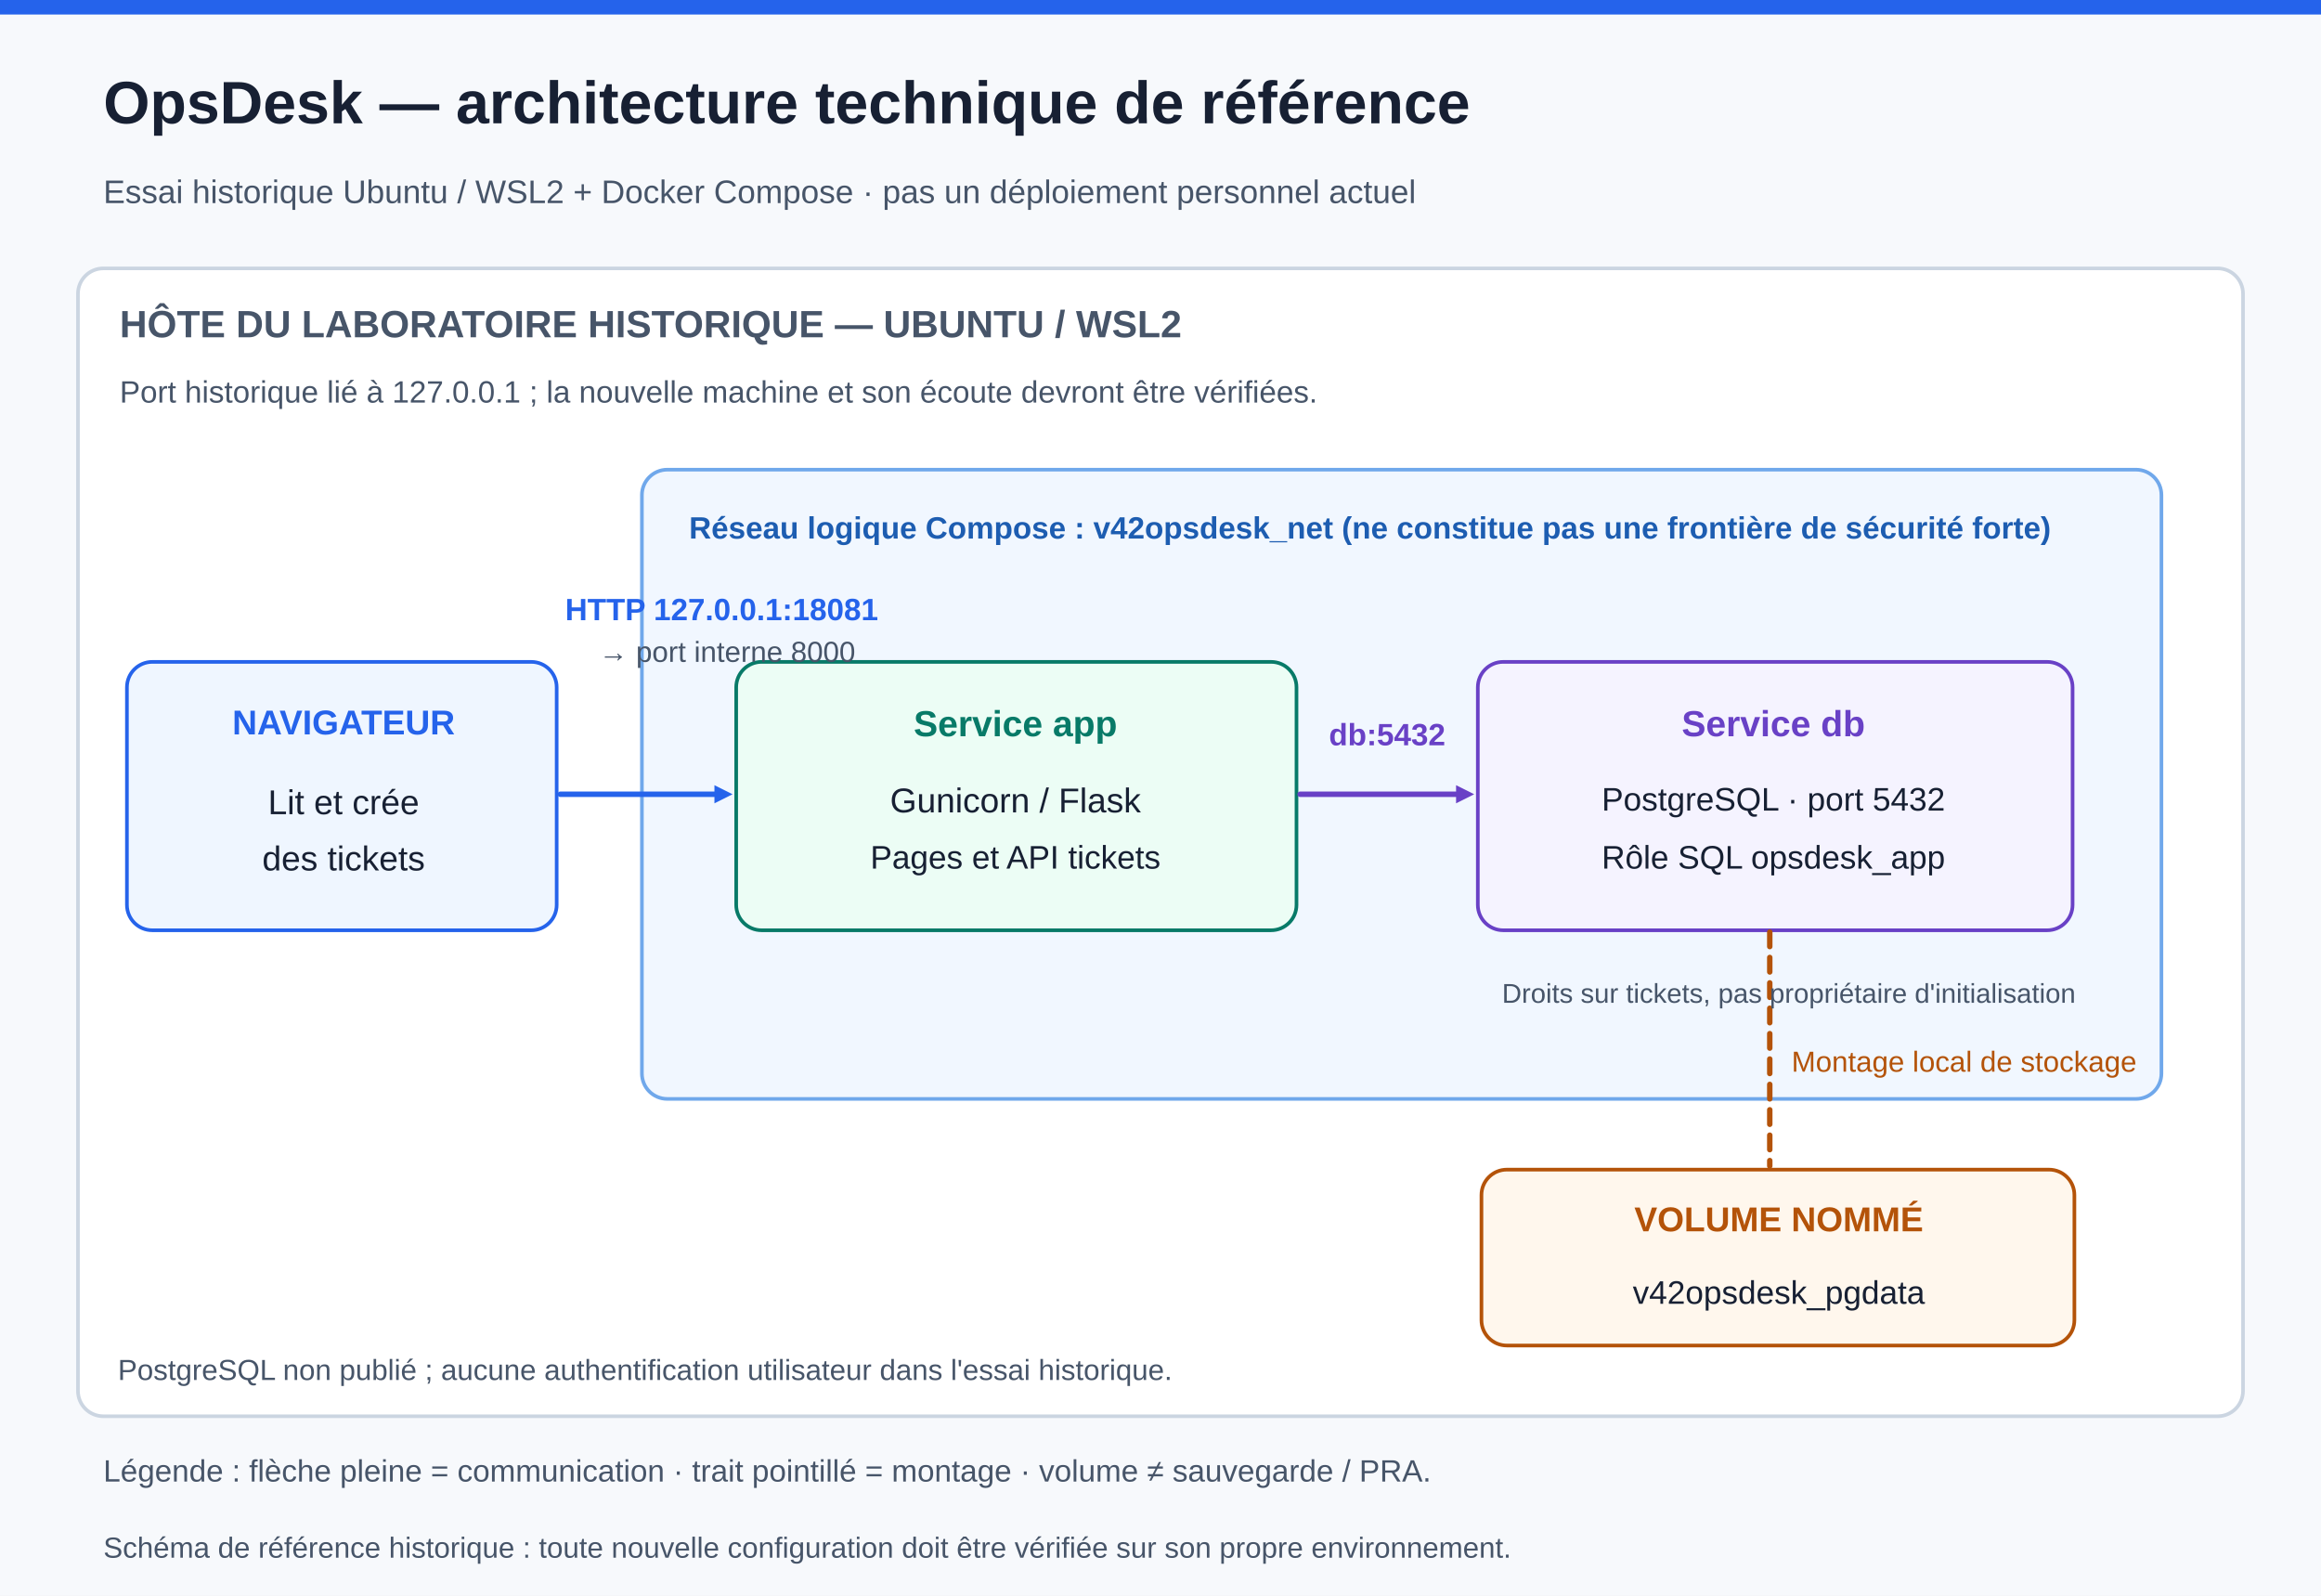
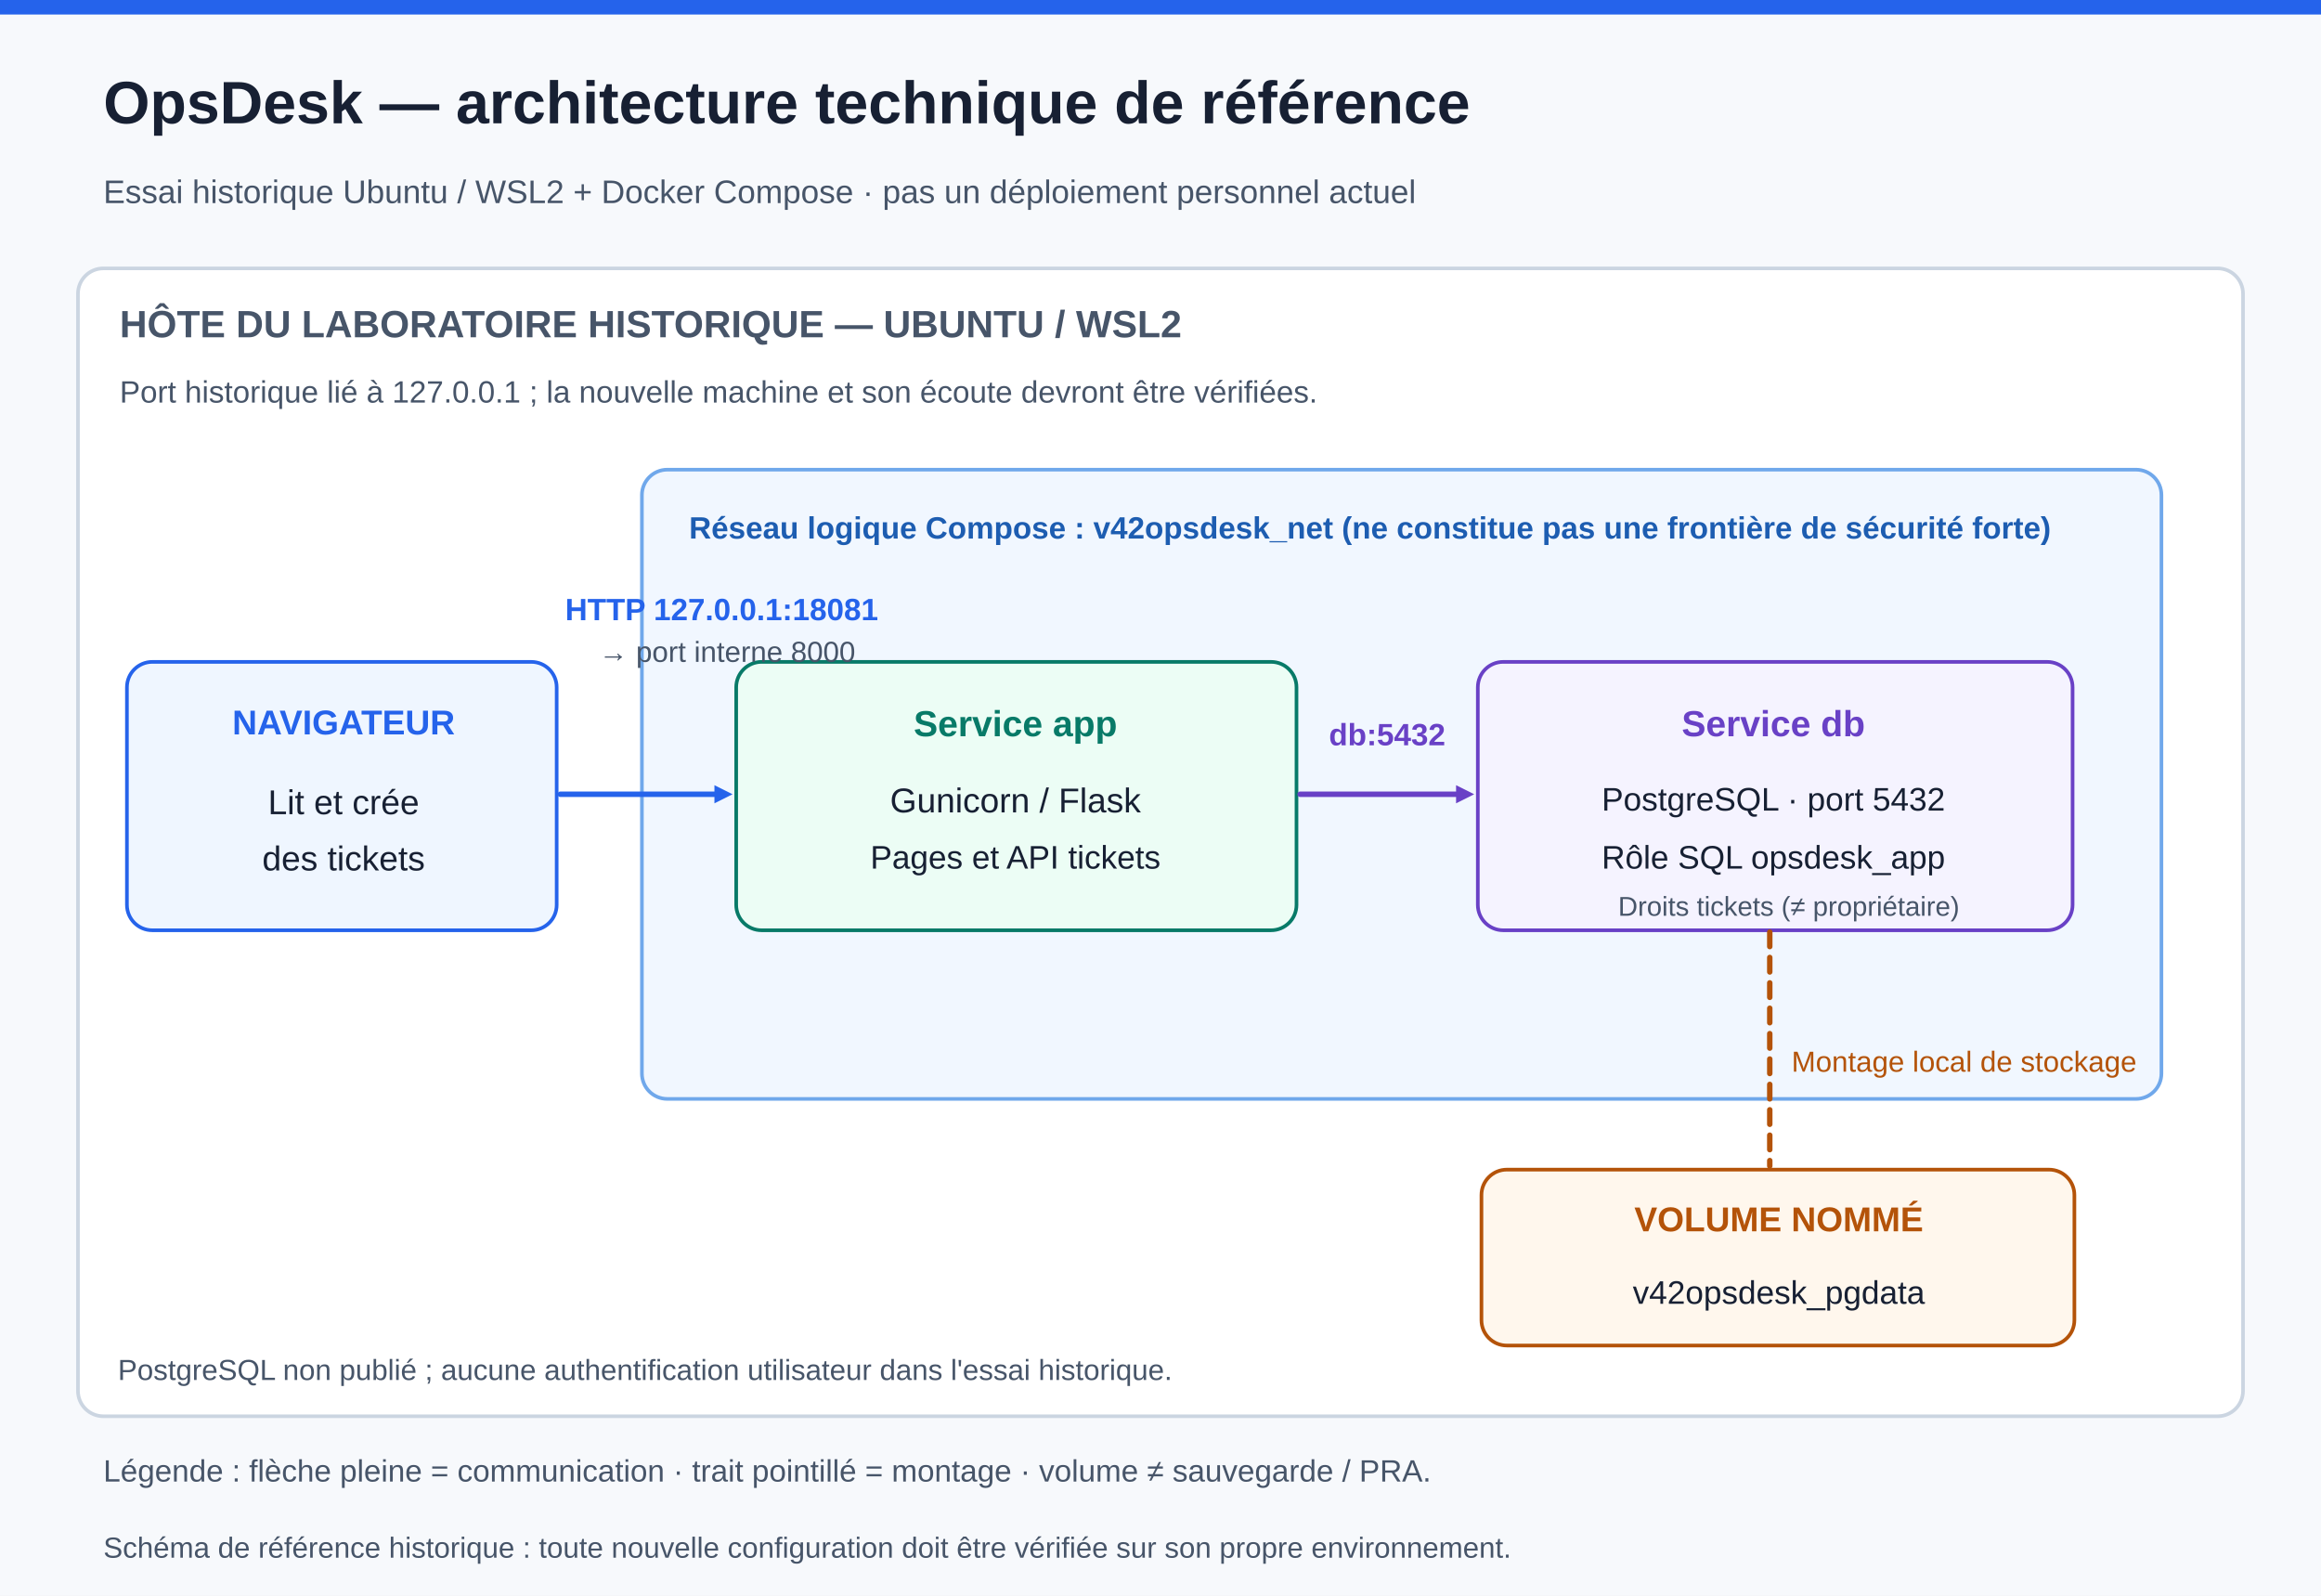
<svg xmlns="http://www.w3.org/2000/svg" viewBox="0 0 1280 880" width="1280" height="880" role="img" aria-labelledby="title desc">
  <rect x="0" y="0" width="1280" height="880" rx="0" fill="#f7f9fc" stroke="#f7f9fc" stroke-width="0" />
  <rect x="0" y="0" width="1280" height="8" rx="0" fill="#2563eb" stroke="#2563eb" stroke-width="0" />
  <rect x="43" y="148" width="1194" height="633" rx="14" fill="#ffffff" stroke="#cbd5e1" stroke-width="2" />
  <rect x="354" y="259" width="838" height="347" rx="14" fill="#f1f7ff" stroke="#70a8eb" stroke-width="2" />
  <rect x="70" y="365" width="237" height="148" rx="14" fill="#eff6ff" stroke="#2563eb" stroke-width="2" />
  <rect x="406" y="365" width="309" height="148" rx="14" fill="#ecfdf5" stroke="#087a68" stroke-width="2" />
  <rect x="815" y="365" width="328" height="148" rx="14" fill="#f5f3ff" stroke="#6941c6" stroke-width="2" />
  <rect x="817" y="645" width="327" height="97" rx="14" fill="#fff7ed" stroke="#b45309" stroke-width="2" />
  <line x1="309" y1="438" x2="394" y2="438" stroke="#2563eb" stroke-width="3" stroke-linecap="round" />
  <polygon points="404,438 394,443 394,433" fill="#2563eb" />
  <line x1="717" y1="438" x2="803" y2="438" stroke="#6941c6" stroke-width="3" stroke-linecap="round" />
  <polygon points="813,438 803,443 803,433" fill="#6941c6" />
  <line x1="976" y1="514" x2="976" y2="643" stroke="#b45309" stroke-width="3" stroke-linecap="round" stroke-dasharray="8 6" />
  <text x="57" y="68" text-anchor="start" font-family="Arial,Helvetica,sans-serif" font-weight="700" font-size="33" fill="#172033">OpsDesk — architecture technique de référence</text>
  <text x="57" y="112" text-anchor="start" font-family="Arial,Helvetica,sans-serif" font-weight="400" font-size="18" fill="#475569">Essai historique Ubuntu / WSL2 + Docker Compose · pas un déploiement personnel actuel</text>
  <text x="66" y="186" text-anchor="start" font-family="Arial,Helvetica,sans-serif" font-weight="700" font-size="21" fill="#475569">HÔTE DU LABORATOIRE HISTORIQUE — UBUNTU / WSL2</text>
  <text x="66" y="222" text-anchor="start" font-family="Arial,Helvetica,sans-serif" font-weight="400" font-size="17" fill="#475569">Port historique lié à 127.0.0.1 ; la nouvelle machine et son écoute devront être vérifiées.</text>
  <text x="380" y="297" text-anchor="start" font-family="Arial,Helvetica,sans-serif" font-weight="700" font-size="17" fill="#1d5db1">Réseau logique Compose : v42opsdesk_net (ne constitue pas une frontière de sécurité forte)</text>
  <text x="189.5" y="405" text-anchor="middle" font-family="Arial,Helvetica,sans-serif" font-weight="700" font-size="19" fill="#2563eb">NAVIGATEUR</text>
  <text x="189.5" y="449" text-anchor="middle" font-family="Arial,Helvetica,sans-serif" font-weight="400" font-size="19" fill="#172033">Lit et crée</text>
  <text x="189.5" y="480" text-anchor="middle" font-family="Arial,Helvetica,sans-serif" font-weight="400" font-size="19" fill="#172033">des tickets</text>
  <text x="560" y="406" text-anchor="middle" font-family="Arial,Helvetica,sans-serif" font-weight="700" font-size="20" fill="#087a68">Service app</text>
  <text x="560" y="448" text-anchor="middle" font-family="Arial,Helvetica,sans-serif" font-weight="400" font-size="19" fill="#172033">Gunicorn / Flask</text>
  <text x="560" y="479" text-anchor="middle" font-family="Arial,Helvetica,sans-serif" font-weight="400" font-size="18" fill="#172033">Pages et API tickets</text>
  <text x="978" y="406" text-anchor="middle" font-family="Arial,Helvetica,sans-serif" font-weight="700" font-size="20" fill="#6941c6">Service db</text>
  <text x="978" y="447" text-anchor="middle" font-family="Arial,Helvetica,sans-serif" font-weight="400" font-size="18" fill="#172033">PostgreSQL · port 5432</text>
  <text x="978" y="479" text-anchor="middle" font-family="Arial,Helvetica,sans-serif" font-weight="400" font-size="18" fill="#172033">Rôle SQL opsdesk_app</text>
  <text x="398" y="342" text-anchor="middle" font-family="Arial,Helvetica,sans-serif" font-weight="700" font-size="17" fill="#2563eb">HTTP 127.0.0.1:18081</text>
  <text x="401" y="365" text-anchor="middle" font-family="Arial,Helvetica,sans-serif" font-weight="400" font-size="16" fill="#475569">→ port interne 8000</text>
  <text x="765" y="411" text-anchor="middle" font-family="Arial,Helvetica,sans-serif" font-weight="700" font-size="17" fill="#6941c6">db:5432</text>
-   <text x="986.5" y="553" text-anchor="middle" font-family="Arial,Helvetica,sans-serif" font-weight="400" font-size="15" fill="#475569">Droits sur tickets, pas propriétaire d'initialisation</text>
+   <text x="986.5" y="505" text-anchor="middle" font-family="Arial,Helvetica,sans-serif" font-weight="400" font-size="15" fill="#475569">Droits tickets (≠ propriétaire)</text>
  <text x="981" y="679" text-anchor="middle" font-family="Arial,Helvetica,sans-serif" font-weight="700" font-size="19" fill="#b45309">VOLUME NOMMÉ</text>
  <text x="981" y="719" text-anchor="middle" font-family="Arial,Helvetica,sans-serif" font-weight="400" font-size="18" fill="#172033">v42opsdesk_pgdata</text>
  <text x="988" y="591" text-anchor="start" font-family="Arial,Helvetica,sans-serif" font-weight="400" font-size="16" fill="#b45309">Montage local de stockage</text>
  <text x="65" y="761" text-anchor="start" font-family="Arial,Helvetica,sans-serif" font-weight="400" font-size="16" fill="#475569">PostgreSQL non publié ; aucune authentification utilisateur dans l'essai historique.</text>
  <text x="57" y="817" text-anchor="start" font-family="Arial,Helvetica,sans-serif" font-weight="400" font-size="17" fill="#475569">Légende : flèche pleine = communication · trait pointillé = montage · volume ≠ sauvegarde / PRA.</text>
  <text x="57" y="859" text-anchor="start" font-family="Arial,Helvetica,sans-serif" font-weight="400" font-size="16" fill="#475569">Schéma de référence historique : toute nouvelle configuration doit être vérifiée sur son propre environnement.</text>
</svg>
